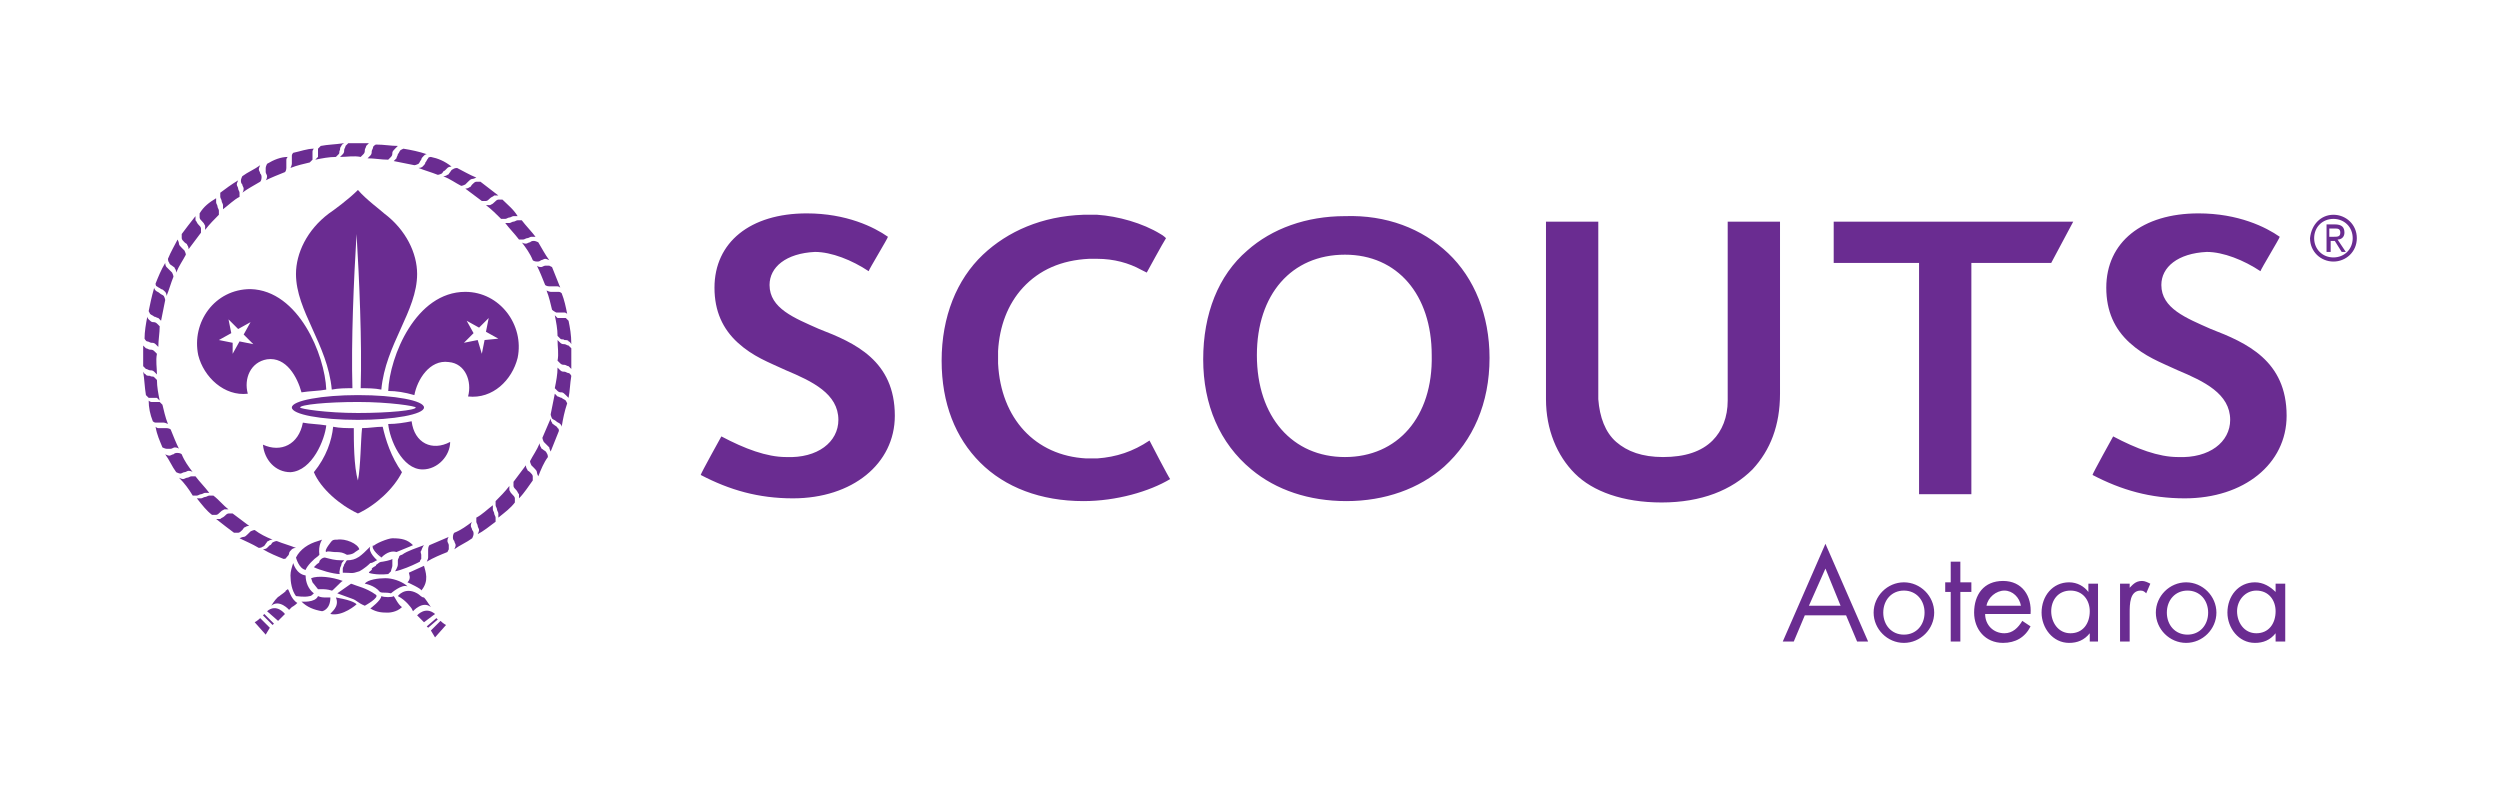
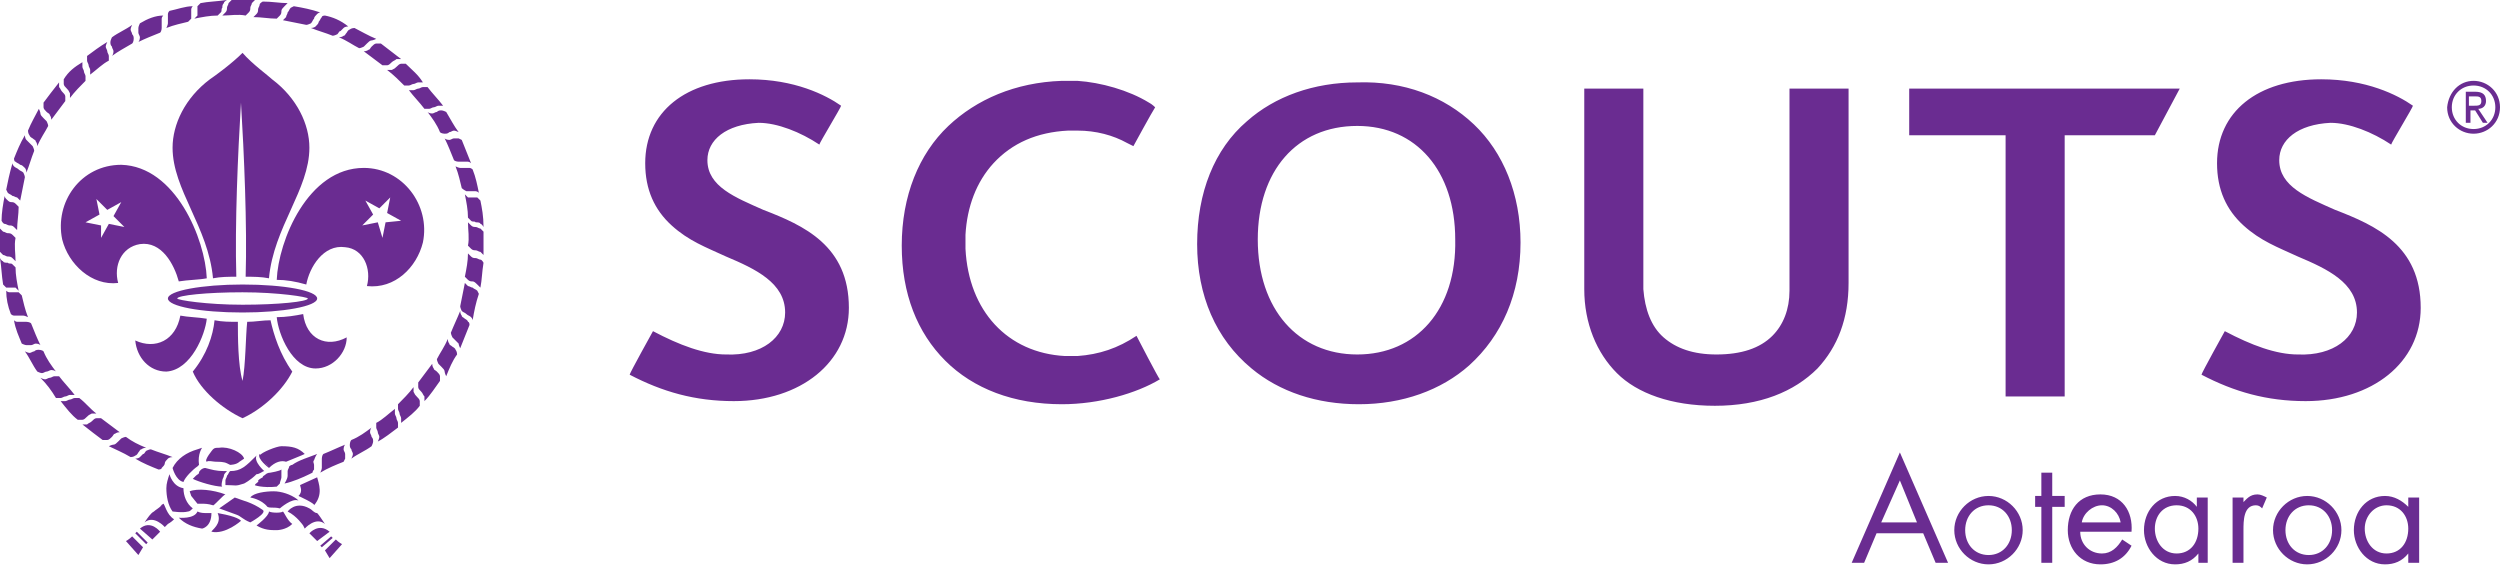
- <svg xmlns="http://www.w3.org/2000/svg" version="1.1" id="Logo_Artwork" x="0" y="0" viewBox="0 0 181.6 57.1" xml:space="preserve">
-   <style type="text/css">.st0{fill:none}.st1,.st2{fill:#6a2c91}.st2{fill-rule:evenodd;clip-rule:evenodd}</style>
-   <path class="st0" d="M0 0h181.6v57.1H0z" />
-   <path class="st1" d="M27.7 40.5s-.8-.6-.6-.9M24.9 42.2c-.8-.3-1.8-.4-2.3-.2l.1.3.4.5h.4s.3 0 .6.1c0 .1.7-.7.8-.7zM27.3 10.5s-.2.1-.2.2-.1.2-.1.3c0 .1 0 .2-.1.3l-.2.2c.5 0 1 .1 1.5.1l.2-.2c.1-.1.1-.2.1-.3 0-.1.1-.2.2-.3l.2-.2c-.5 0-1-.1-1.6-.1zM29.3 10.8l-.2.1c-.1.1-.1.2-.2.3 0 .1-.1.2-.1.3l-.2.2 1.5.3c.1 0 .3-.1.3-.1.1-.1.1-.2.2-.3 0-.1.1-.2.2-.3.1-.1.2-.1.2-.1-.6-.2-1.1-.3-1.7-.4zM31.3 11.4s-.2 0-.2.1c-.1.1-.1.2-.2.3 0 .1-.1.2-.2.3 0 0-.1.1-.3.1.5.2.9.3 1.4.5.1 0 .3-.1.3-.1.1-.1.1-.2.2-.2l.2-.2c.1-.1.3-.1.3-.1-.5-.4-1-.6-1.5-.7zM33.2 12.2s-.2 0-.3.1c-.1 0-.2.2-.2.2-.1.1-.1.2-.2.2 0 0-.1.1-.3.1.5.2.9.5 1.3.7.1 0 .3-.1.3-.1l.2-.2c.1-.1.2-.2.3-.2.1 0 .3-.1.3-.1-.5-.2-1-.5-1.4-.7zM34.9 13.2h-.3c-.1 0-.2.1-.3.2-.1.1-.1.2-.2.2 0 0-.1.1-.3.1l1.2.9h.3c.1 0 .2-.1.3-.2.1-.1.2-.1.3-.2h.3c-.4-.3-.9-.7-1.3-1zM36.5 14.5h-.3c-.1 0-.2.1-.3.2-.1.1-.1.1-.3.2h-.3c.4.3.8.7 1.1 1h.3c.1 0 .2-.1.3-.1.1 0 .2-.1.3-.1h.3c-.3-.5-.7-.8-1.1-1.2zM37.9 16h-.3c-.1 0-.2.1-.3.1-.1 0-.2.1-.3.1h-.3c.3.4.7.8 1 1.2h.3c.1 0 .2-.1.3-.1.1 0 .2-.1.3-.1h.3c-.3-.4-.7-.8-1-1.2zM39.1 17.6s-.2-.1-.3-.1c-.1 0-.2 0-.3.1-.1 0-.2.1-.3.1 0 0-.2 0-.3-.1.3.4.6.8.8 1.3.1.1.3.1.3.1.1 0 .2 0 .3-.1.1 0 .2-.1.3-.1.1 0 .3.1.3.1-.3-.4-.5-.8-.8-1.3zM40.1 19.4l-.2-.1h-.3c-.1 0-.2.1-.3.1 0 0-.2 0-.3-.1.2.4.4.9.6 1.4.1.1.3.1.3.1h.6c.1 0 .2.1.2.1l-.6-1.5zM40.8 21.3s-.1-.1-.2-.1H40s-.1 0-.3-.1c.2.5.3 1 .4 1.4.1.1.3.2.3.2h.6c.1 0 .2.1.2.1-.1-.5-.2-1-.4-1.5zM41.3 23.3l-.2-.2h-.6l-.2-.2c.1.5.2 1 .2 1.5l.2.2c.1.1.2 0 .3.1.1 0 .3 0 .3.1.1 0 .2.2.2.2 0-.7-.1-1.2-.2-1.7zM41.5 25.3l-.2-.2c-.1 0-.2-.1-.3-.1-.1 0-.2 0-.3-.1l-.2-.2c0 .5.1 1 0 1.5l.2.2c.1.1.2.1.3.1.1 0 .2.1.3.1l.2.2v-1.5zM41.5 27.3s-.1-.2-.2-.2-.2-.1-.3-.1c-.1 0-.2 0-.3-.1l-.2-.2c0 .5-.1 1-.2 1.5l.2.2c.1.1.2.1.3.1.1 0 .2.1.3.2l.2.2c.1-.5.1-1 .2-1.6zM41.2 29.3l-.1-.2c-.1-.1-.2-.1-.3-.2-.1 0-.2-.1-.3-.1l-.2-.2-.3 1.5c0 .1.1.3.1.3.1.1.2.1.3.2.1.1.2.1.3.2.1.1.1.2.1.2.1-.6.2-1.1.4-1.7zM40.6 31.3s0-.2-.1-.2c0-.1-.2-.2-.2-.2-.1-.1-.2-.1-.2-.2 0 0-.1-.1-.1-.3-.2.5-.4.9-.6 1.4 0 .1.1.3.1.3l.2.2.2.2c0 .1.1.3.1.3l.6-1.5zM39.8 33.2s0-.2-.1-.3c0-.1-.2-.2-.2-.2-.1-.1-.2-.1-.2-.2 0 0-.1-.1-.1-.3-.2.5-.5.9-.7 1.3 0 .1.1.3.1.3l.2.2c.1.1.2.2.2.3 0 .1.1.3.1.3.2-.5.4-1 .7-1.4zM38.7 34.9v-.3c0-.1-.1-.2-.2-.3-.1-.1-.2-.1-.2-.2 0 0-.1-.1-.1-.3l-.9 1.2v.3c0 .1.1.2.2.3.1.1.1.2.2.3v.3c.4-.4.7-.9 1-1.3zM37.4 36.5v-.3c0-.1-.1-.2-.2-.3-.1-.1-.1-.1-.2-.3v-.3c-.3.4-.7.8-1 1.1v.3c0 .1.1.2.1.3 0 .1.1.2.1.3v.3c.5-.4.9-.7 1.2-1.1zM36 37.9v-.3c0-.1-.1-.2-.1-.3 0-.1-.1-.2-.1-.3v-.3c-.4.3-.8.7-1.2.9v.3c0 .1.1.2.1.3 0 .1.1.2.1.3 0 .1-.1.3-.1.3.4-.2.9-.6 1.3-.9zM34.3 39.1s.1-.2.1-.3c0-.1 0-.2-.1-.3 0-.1-.1-.2-.1-.3 0 0 0-.2.1-.3-.4.3-.8.6-1.3.8-.1.1-.1.3-.1.3 0 .1 0 .2.1.3 0 .1.1.2.1.3 0 .1-.1.3-.1.3.4-.3.9-.5 1.3-.8zM32.5 40.1l.1-.2v-.3c0-.1-.1-.2-.1-.3 0 0 0-.2.1-.3-.5.2-.9.4-1.4.6-.1.1-.1.3-.1.3v.6c0 .1-.1.3-.1.3.5-.3 1-.5 1.5-.7zM30.5 40.8s0-.1.1-.2v-.3c0-.1-.1-.2 0-.3 0 0 .1-.3.2-.4-.5.2-1.2.4-1.6.7-.1 0-.2.1-.2.1 0 .1-.1.2-.1.3v.3c0 .2-.2.5-.2.5.5-.1 1.2-.4 1.6-.6l.2-.1zM20.6 40.6s.2 0 .2-.1c.1-.1.2-.2.2-.3 0-.1.1-.2.2-.3 0 0 .1-.1.3-.1-.5-.2-.9-.3-1.4-.5-.1 0-.3.1-.3.1-.1.1-.1.2-.2.2l-.2.2c-.1.1-.3.1-.3.1.5.3 1 .5 1.5.7zM18.8 39.8s.2 0 .3-.1c.1 0 .2-.2.2-.2.1-.1.1-.2.2-.2 0 0 .1-.1.3-.1-.5-.2-.9-.4-1.3-.7-.1 0-.3.1-.3.1l-.2.2c-.1.1-.2.2-.3.2-.1 0-.3.1-.3.1.4.2.9.4 1.4.7zM17 38.7h.3c.1 0 .2-.1.3-.2.1-.1.1-.2.2-.2 0 0 .1-.1.3-.1l-1.2-.9h-.3c-.1 0-.2.1-.3.2-.1.1-.2.1-.3.2h-.3c.5.4.9.7 1.3 1zM15.4 37.4h.3c.1 0 .2-.1.3-.2.1-.1.1-.1.3-.2h.3c-.4-.3-.7-.7-1.1-1h-.3c-.1 0-.2.1-.3.1-.1 0-.2.1-.3.1h-.3c.4.5.7.9 1.1 1.2zM14 36h.3c.1 0 .2-.1.3-.1.1 0 .2-.1.3-.1h.3c-.3-.4-.7-.8-1-1.2h-.3c-.1 0-.2.1-.3.1-.1 0-.2.1-.3.1-.1 0-.3-.1-.3-.1.4.4.7.8 1 1.3zM12.8 34.3s.2.1.3.1c.1 0 .2-.1.3-.1.1 0 .2-.1.3-.1 0 0 .2 0 .3.1-.3-.4-.6-.8-.8-1.3-.1-.1-.3-.1-.3-.1-.1 0-.2 0-.3.1-.1 0-.2.1-.3.1-.1 0-.3-.1-.3-.1.3.4.5.9.8 1.3zM11.8 32.5s.2.1.3.1h.3c.1 0 .2-.1.3-.1 0 0 .2 0 .3.1-.2-.4-.4-.9-.6-1.4-.1-.1-.3-.1-.3-.1h-.6c-.1 0-.2-.1-.2-.1.1.6.3 1 .5 1.5zM11.1 30.6s.1.1.2.1h.6s.1 0 .3.1c-.2-.5-.3-1-.4-1.4l-.2-.2H11c-.1 0-.2-.1-.2-.1 0 .5.1 1 .3 1.5zM10.6 28.7l.2.2h.6l.2.2c-.1-.5-.2-1-.2-1.5l-.2-.2c-.1-.1-.2 0-.3-.1-.1 0-.3 0-.3-.1-.1 0-.2-.2-.2-.2.1.6.1 1.1.2 1.7zM10.4 26.6l.2.2c.1 0 .2.1.3.1.1 0 .2 0 .3.1l.2.2c0-.5-.1-1 0-1.5l-.2-.2c-.1-.1-.2-.1-.3-.1-.1 0-.2-.1-.3-.1l-.2-.2v1.5zM10.5 24.6s.1.2.2.2.2.1.3.1c.1 0 .2 0 .3.1l.2.2c0-.5.1-1 .1-1.5l-.2-.2c-.1-.1-.2-.1-.3-.1-.1 0-.2-.1-.3-.2-.1-.1-.1-.2-.1-.2-.1.5-.2 1.1-.2 1.6zM10.8 22.6l.1.2c.1.1.2.1.3.2.1 0 .2.1.3.1l.2.2.3-1.5c0-.1-.1-.3-.1-.3-.1-.1-.2-.1-.3-.2-.1-.1-.2-.1-.3-.2-.1-.1-.1-.2-.1-.2-.2.7-.3 1.2-.4 1.7zM11.3 20.6s0 .2.1.2c.1.1.2.1.3.2.1 0 .2.1.3.2 0 0 .1.1.1.3.2-.5.3-.9.5-1.4 0-.1-.1-.3-.1-.3l-.2-.2-.2-.2c-.1-.1-.1-.3-.1-.3-.3.5-.5 1-.7 1.5zM12.2 18.8s0 .2.1.3c0 .1.2.2.2.2.1.1.2.1.2.2 0 0 .1.1.1.3.2-.5.5-.9.7-1.3 0-.1-.1-.3-.1-.3l-.2-.2c-.1-.1-.2-.2-.2-.3 0-.1-.1-.3-.1-.3-.2.4-.5.9-.7 1.4zM13.2 17v.3c0 .1.1.2.2.3.1.1.2.1.2.2 0 0 .1.1.1.3l.9-1.2v-.3c0-.1-.1-.2-.2-.3-.1-.1-.1-.2-.2-.3v-.3c-.4.5-.7.9-1 1.3zM14.5 15.5v.3c0 .1.1.2.2.3.1.1.1.1.2.3v.3c.3-.4.7-.8 1-1.1v-.3c0-.1-.1-.2-.1-.3 0-.1-.1-.2-.1-.3v-.3c-.5.3-.9.6-1.2 1.1zM16 14v.3c0 .1.1.2.1.3 0 .1.1.2.1.3v.3c.4-.3.8-.7 1.2-.9V14c0-.1-.1-.2-.1-.3 0-.1-.1-.2-.1-.3 0-.1.1-.3.1-.3-.5.3-.9.6-1.3.9zM17.6 12.8s-.1.2-.1.3c0 .1 0 .2.1.3 0 .1.1.2.1.3 0 0 0 .2-.1.3.4-.3.8-.5 1.3-.8.1-.1.1-.3.1-.3 0-.1 0-.2-.1-.3 0-.1-.1-.2-.1-.3 0-.1.1-.3.1-.3-.4.3-.9.5-1.3.8zM19.4 11.9s-.1.2-.1.3v.3c0 .1.1.2.1.3 0 0 0 .2-.1.3.4-.2.9-.4 1.4-.6.1-.1.1-.3.1-.3v-.3-.3c0-.1.1-.2.1-.2-.5 0-1 .2-1.5.5zM21.3 11.1s-.1.1-.1.2v.6s0 .1-.1.3c.5-.2 1-.3 1.4-.4l.2-.2v-.3-.3c0-.1.1-.2.1-.2-.5 0-1 .2-1.5.3zM23.3 10.6l-.2.2v.6l-.2.2c.5-.1 1-.2 1.5-.2l.2-.2c.1-.1 0-.2.1-.3 0-.1 0-.2.1-.3 0-.1.2-.2.2-.2-.7.1-1.2.1-1.7.2zM25.3 10.4l-.2.2c0 .1-.1.2-.1.3 0 .1 0 .2-.1.3l-.2.2c.5 0 1-.1 1.5 0l.2-.2c.1-.1.1-.2.1-.3 0-.1.1-.2.1-.3l.2-.2h-1.5zM21.5 40.5s.2.8.7.9c.1-.3.6-.8.9-1l.1-.1c-.1-.7.2-1.1.2-1.1l-.3.1c-.7.2-1.3.6-1.6 1.2zM22.5 43.3c.1 0 .2-.1.3-.2-.4-.3-.6-.8-.6-1.3-.7-.1-.9-.9-.9-.9-.1.3-.2.6-.2.9 0 .5.1 1.1.4 1.5.1 0 .6.1 1 0zM24 43.4h-.3c-.2 0-.4 0-.6-.1-.2.5-1.2.4-1.2.4.4.4.9.6 1.5.7 0 0 .6-.1.6-1zM24.4 43.4l.5.1c.9.2 1 .4 1 .4s-1 .9-1.9.7c0-.1.7-.5.4-1.2M27.3 43.2c-.7-.5-1.3-.6-1.8-.8l-1 .7 1.1.4c.3.1.4.3.9.5 0 0 1.1-.6.8-.8zM29.2 44.1c-.4.4-1 .4-1 .4-.4 0-.8 0-1.3-.3 0 0 .8-.6.8-.9.2.1.8.1.9 0 .1.1.3.6.6.8z" />
-   <path class="st1" d="M27.7 40.5c.4-.4.8-.5 1.1-.4 1-.4 1.2-.5 1.2-.5-.4-.4-.8-.5-1.5-.5-.3 0-1.3.4-1.4.6M27.4 40.7s-.7-.6-.5-1c-.7.7-1 1-1.7 1-.2 0 0 0 0 0-.1.1-.1.2-.2.3 0 .1-.1.2-.1.3v.3c.7 0 .6.1 1.2-.1 0 0 .4-.2.8-.6.2 0 .4-.2.5-.2zM24.7 41.7s-.1 0 0-.4c0-.1.1-.2.1-.3 0-.1.1-.2.2-.3 0 0-.1.1 0 0h-.2c-.5 0-.8-.1-1.2-.2-.1 0 0 0 0 0-.2 0-.4.2-.4.3 0 .1-.1.1-.2.2l-.2.2c.4.2 1.4.5 1.9.5zM24.1 39.3c.1-.1.2-.1.4-.1.6-.1 1.5.3 1.6.7l-.3.2c-.2.2-.6.2-.6.2l-.2-.1c-.2-.1-.5-.1-.7-.1-.2 0-.5-.1-.6 0-.2-.1.4-.8.4-.8zM21.6 43.8c-.2.2-.4.3-.4.3l-.2.2s-.7-.8-1.3-.3c.2-.3.4-.6.6-.7.1-.1.3-.2.5-.4h-.1c.1 0 .2-.1.2-.1.1 0 .2.7.7 1zM19.4 44.4c.7-.6 1.3.2 1.3.2l-.5.5-.8-.7zM19.8 45.4l.1-.1-.7-.7-.1.1zM18.9 44.9c-.2.2-.4.3-.4.3l.8.9.3-.5-.7-.7zM32 45.1c.2.2.4.3.4.3l-.8.9-.3-.5.7-.7zM31.8 45l-.1-.1-.7.6.1.1zM31.6 44.6c-.7-.6-1.3.1-1.3.1l.5.5.8-.6zM30.3 43.1c-.9-.5-1.4.2-1.4.2.6.3 1 .9 1 .9l.1.2s.7-.8 1.3-.3c-.2-.3-.4-.6-.5-.7-.2 0-.3-.2-.5-.3zM26.8 41.6c-.1 0 .5.2 1.4.1l.2-.2c0-.1.1-.3.1-.4v-.3-.2c-.1.1-.7.2-.7.2-.2 0-.3.1-.3.1-.1.1-.2.1-.2.2 0 0-.2.1-.3.2.1.1-.2.2-.2.3zM30.6 42.9c.6-.7.3-1.4.2-1.8l-1.1.5c0 .1.2.4-.1.7 0 0 1.1.5 1 .6zM28.4 43.1s.8-.7 1.2-.5l-.1-.1c-.4-.3-1-.5-1.5-.5s-1.3.1-1.5.4c0 0 .7.1 1.1.6.2.1.4 0 .8.1z" />
-   <g>
-     <path class="st1" d="M16.9 25.7l.5-.9 1 .2-.7-.7.5-.9-.9.5-.7-.7.2 1-.9.5 1 .2v.8zm6.8 2.6c-.5.1-1.2.1-1.8.2-.3-1.1-1.1-2.6-2.5-2.4-1.2.2-1.7 1.4-1.4 2.5-1.7.2-3.2-1.2-3.6-2.8-.5-2.4 1.2-4.8 3.8-4.8 3.5.1 5.4 4.8 5.5 7.3zM35 25.7l.2-1 1-.1-.9-.5.2-1-.7.7-.9-.5.5.9-.7.7 1-.2.3 1zm-6.8 2.7c.1-2.5 2-7.2 5.6-7.2 2.5 0 4.3 2.4 3.8 4.8-.4 1.6-1.8 3-3.6 2.8.3-1.1-.2-2.4-1.4-2.5-1.4-.2-2.3 1.3-2.5 2.4-.7-.2-1.3-.3-1.9-.3zM26 30c2.3 0 4.2-.2 4.2-.4 0-.1-1.9-.4-4.2-.4-2.3 0-4.2.2-4.2.4 0 .1 1.9.4 4.2.4zm0 .5c-2.7 0-4.8-.4-4.8-.9s2.2-.9 4.8-.9c2.7 0 4.8.4 4.8.9s-2.2.9-4.8.9zM29.9 30.6c-.5.1-1.1.2-1.7.2.1 1.1 1 3.3 2.5 3.3 1.1 0 2-1 2-2-1.3.7-2.6.1-2.8-1.5zM23.7 30.9c-.6-.1-1.2-.1-1.7-.2-.3 1.6-1.6 2.2-2.9 1.6.1 1.1.9 2 2 2 1.6-.1 2.5-2.4 2.6-3.4z" />
-     <path class="st2" d="M26 13.8c.6.7 1.7 1.5 1.9 1.7 1.6 1.2 2.4 2.9 2.4 4.4 0 2.7-2.3 5.1-2.6 8.4-.5-.1-1-.1-1.5-.1.1-3.3-.1-7.9-.3-11.2-.2 3.3-.4 7.8-.3 11.2-.5 0-1 0-1.5.1-.3-3.3-2.6-5.7-2.6-8.4 0-1.5.8-3.2 2.4-4.4.3-.2 1.4-1 2.1-1.7zM26 37.3c1.3-.6 2.6-1.8 3.2-3-.8-1.1-1.2-2.4-1.4-3.3-.5 0-1 .1-1.5.1-.1.9-.1 2.8-.3 3.8-.3-1-.3-2.9-.3-3.8-.5 0-1 0-1.5-.1-.1 1-.5 2.2-1.4 3.3.5 1.2 1.9 2.4 3.2 3z" />
+ <svg xmlns="http://www.w3.org/2000/svg" version="1.1" id="Logo_Artwork" x="0" y="0" viewBox="0 0 160.8 36.3" xml:space="preserve" width="160.8" height="36.3">
+   <style type="text/css" id="style2">.st0{fill:none}.st1,.st2{fill:#6a2c91}.st2{fill-rule:evenodd;clip-rule:evenodd}</style>
+   <path class="st1" d="M17.3 30.1s-.8-.6-.6-.9m-2.2 2.6c-.8-.3-1.8-.4-2.3-.2l.1.3.4.5h.4s.3 0 .6.1c0 .1.7-.7.8-.7zM16.9.1s-.2.1-.2.2-.1.2-.1.3c0 .1 0 .2-.1.3l-.2.2c.5 0 1 .1 1.5.1L18 1c.1-.1.1-.2.1-.3 0-.1.1-.2.2-.3l.2-.2c-.5 0-1-.1-1.6-.1zm2 .3l-.2.1c-.1.1-.1.2-.2.3 0 .1-.1.2-.1.3l-.2.2 1.5.3c.1 0 .3-.1.3-.1.1-.1.1-.2.2-.3 0-.1.1-.2.2-.3.1-.1.2-.1.2-.1-.6-.2-1.1-.3-1.7-.4zm2 .6s-.2 0-.2.1c-.1.1-.1.2-.2.3 0 .1-.1.2-.2.3 0 0-.1.1-.3.1.5.2.9.3 1.4.5.1 0 .3-.1.3-.1.1-.1.1-.2.2-.2l.2-.2c.1-.1.3-.1.3-.1-.5-.4-1-.6-1.5-.7zm1.9.8s-.2 0-.3.1c-.1 0-.2.2-.2.2-.1.1-.1.2-.2.2 0 0-.1.1-.3.1.5.2.9.5 1.3.7.1 0 .3-.1.3-.1l.2-.2c.1-.1.2-.2.3-.2.1 0 .3-.1.3-.1-.5-.2-1-.5-1.4-.7zm1.7 1h-.3c-.1 0-.2.1-.3.2-.1.1-.1.2-.2.2 0 0-.1.1-.3.1l1.2.9h.3c.1 0 .2-.1.3-.2.1-.1.2-.1.3-.2h.3c-.4-.3-.9-.7-1.3-1zm1.6 1.3h-.3c-.1 0-.2.1-.3.2-.1.1-.1.1-.3.2h-.3c.4.3.8.7 1.1 1h.3c.1 0 .2-.1.3-.1.1 0 .2-.1.3-.1h.3c-.3-.5-.7-.8-1.1-1.2zm1.4 1.5h-.3c-.1 0-.2.1-.3.1-.1 0-.2.1-.3.1h-.3c.3.4.7.8 1 1.2h.3c.1 0 .2-.1.3-.1.1 0 .2-.1.3-.1h.3c-.3-.4-.7-.8-1-1.2zm1.2 1.6s-.2-.1-.3-.1c-.1 0-.2 0-.3.1-.1 0-.2.1-.3.1 0 0-.2 0-.3-.1.3.4.6.8.8 1.3.1.1.3.1.3.1.1 0 .2 0 .3-.1.1 0 .2-.1.3-.1.1 0 .3.1.3.1-.3-.4-.5-.8-.8-1.3zm1 1.8l-.2-.1h-.3c-.1 0-.2.1-.3.1 0 0-.2 0-.3-.1.2.4.4.9.6 1.4.1.1.3.1.3.1h.6c.1 0 .2.1.2.1zm.7 1.9s-.1-.1-.2-.1h-.6s-.1 0-.3-.1c.2.5.3 1 .4 1.4.1.1.3.2.3.2h.6c.1 0 .2.1.2.1-.1-.5-.2-1-.4-1.5zm.5 2l-.2-.2h-.6l-.2-.2c.1.5.2 1 .2 1.5l.2.2c.1.1.2 0 .3.1.1 0 .3 0 .3.1.1 0 .2.2.2.2 0-.7-.1-1.2-.2-1.7zm.2 2l-.2-.2c-.1 0-.2-.1-.3-.1-.1 0-.2 0-.3-.1l-.2-.2c0 .5.1 1 0 1.5l.2.2c.1.1.2.1.3.1.1 0 .2.1.3.1l.2.2zm0 2s-.1-.2-.2-.2-.2-.1-.3-.1c-.1 0-.2 0-.3-.1l-.2-.2c0 .5-.1 1-.2 1.5l.2.2c.1.1.2.1.3.1.1 0 .2.1.3.2l.2.2c.1-.5.1-1 .2-1.6zm-.3 2l-.1-.2c-.1-.1-.2-.1-.3-.2-.1 0-.2-.1-.3-.1l-.2-.2-.3 1.5c0 .1.1.3.1.3.1.1.2.1.3.2.1.1.2.1.3.2.1.1.1.2.1.2.1-.6.2-1.1.4-1.7zm-.6 2s0-.2-.1-.2c0-.1-.2-.2-.2-.2-.1-.1-.2-.1-.2-.2 0 0-.1-.1-.1-.3-.2.5-.4.9-.6 1.4 0 .1.1.3.1.3l.2.2.2.2c0 .1.1.3.1.3zm-.8 1.9s0-.2-.1-.3c0-.1-.2-.2-.2-.2-.1-.1-.2-.1-.2-.2 0 0-.1-.1-.1-.3-.2.5-.5.9-.7 1.3 0 .1.1.3.1.3l.2.2c.1.1.2.2.2.3 0 .1.1.3.1.3.2-.5.4-1 .7-1.4zm-1.1 1.7v-.3c0-.1-.1-.2-.2-.3-.1-.1-.2-.1-.2-.2 0 0-.1-.1-.1-.3l-.9 1.2v.3c0 .1.1.2.2.3.1.1.1.2.2.3v.3c.4-.4.7-.9 1-1.3zM27 26.1v-.3c0-.1-.1-.2-.2-.3-.1-.1-.1-.1-.2-.3v-.3c-.3.4-.7.8-1 1.1v.3c0 .1.1.2.1.3 0 .1.1.2.1.3v.3c.5-.4.9-.7 1.2-1.1zm-1.4 1.4v-.3c0-.1-.1-.2-.1-.3 0-.1-.1-.2-.1-.3v-.3c-.4.3-.8.7-1.2.9v.3c0 .1.1.2.1.3 0 .1.1.2.1.3 0 .1-.1.3-.1.3.4-.2.9-.6 1.3-.9zm-1.7 1.2s.1-.2.1-.3c0-.1 0-.2-.1-.3 0-.1-.1-.2-.1-.3 0 0 0-.2.1-.3-.4.3-.8.6-1.3.8-.1.1-.1.3-.1.3 0 .1 0 .2.1.3 0 .1.1.2.1.3 0 .1-.1.3-.1.3.4-.3.9-.5 1.3-.8zm-1.8 1l.1-.2v-.3c0-.1-.1-.2-.1-.3 0 0 0-.2.1-.3-.5.2-.9.4-1.4.6-.1.1-.1.3-.1.3v.6c0 .1-.1.3-.1.3.5-.3 1-.5 1.5-.7zm-2 .7s0-.1.1-.2v-.3c0-.1-.1-.2 0-.3 0 0 .1-.3.2-.4-.5.2-1.2.4-1.6.7-.1 0-.2.1-.2.1 0 .1-.1.2-.1.3v.3c0 .2-.2.5-.2.5.5-.1 1.2-.4 1.6-.6zm-9.9-.2s.2 0 .2-.1c.1-.1.2-.2.2-.3 0-.1.1-.2.2-.3 0 0 .1-.1.3-.1-.5-.2-.9-.3-1.4-.5-.1 0-.3.1-.3.1-.1.1-.1.2-.2.2l-.2.2c-.1.1-.3.1-.3.1.5.3 1 .5 1.5.7zm-1.8-.8s.2 0 .3-.1c.1 0 .2-.2.2-.2.1-.1.1-.2.2-.2 0 0 .1-.1.3-.1-.5-.2-.9-.4-1.3-.7-.1 0-.3.1-.3.1l-.2.2c-.1.1-.2.2-.3.2-.1 0-.3.1-.3.1.4.2.9.4 1.4.7zm-1.8-1.1h.3c.1 0 .2-.1.3-.2.1-.1.1-.2.2-.2 0 0 .1-.1.3-.1l-1.2-.9h-.3c-.1 0-.2.1-.3.2-.1.1-.2.1-.3.2h-.3c.5.4.9.7 1.3 1zM5 27h.3c.1 0 .2-.1.3-.2.1-.1.1-.1.3-.2h.3c-.4-.3-.7-.7-1.1-1h-.3c-.1 0-.2.1-.3.1-.1 0-.2.1-.3.1h-.3c.4.5.7.9 1.1 1.2zm-1.4-1.4h.3c.1 0 .2-.1.3-.1.1 0 .2-.1.3-.1h.3c-.3-.4-.7-.8-1-1.2h-.3c-.1 0-.2.1-.3.1-.1 0-.2.1-.3.1-.1 0-.3-.1-.3-.1.4.4.7.8 1 1.3zm-1.2-1.7s.2.1.3.1c.1 0 .2-.1.3-.1.1 0 .2-.1.3-.1 0 0 .2 0 .3.1-.3-.4-.6-.8-.8-1.3-.1-.1-.3-.1-.3-.1-.1 0-.2 0-.3.1-.1 0-.2.1-.3.1-.1 0-.3-.1-.3-.1.3.4.5.9.8 1.3zm-1-1.8s.2.1.3.1H2c.1 0 .2-.1.3-.1 0 0 .2 0 .3.1-.2-.4-.4-.9-.6-1.4-.1-.1-.3-.1-.3-.1h-.6c-.1 0-.2-.1-.2-.1.1.6.3 1 .5 1.5zm-.7-1.9s.1.1.2.1h.6s.1 0 .3.1c-.2-.5-.3-1-.4-1.4l-.2-.2H.6c-.1 0-.2-.1-.2-.1 0 .5.1 1 .3 1.5zm-.5-1.9l.2.2H1l.2.2c-.1-.5-.2-1-.2-1.5L.8 17c-.1-.1-.2 0-.3-.1-.1 0-.3 0-.3-.1-.1 0-.2-.2-.2-.2.1.6.1 1.1.2 1.7zM0 16.2l.2.2c.1 0 .2.1.3.1.1 0 .2 0 .3.1l.2.2c0-.5-.1-1 0-1.5l-.2-.2C.7 15 .6 15 .5 15c-.1 0-.2-.1-.3-.1l-.2-.2zm.1-2s.1.2.2.2.2.1.3.1c.1 0 .2 0 .3.1l.2.2c0-.5.1-1 .1-1.5l-.2-.2C.9 13 .8 13 .7 13c-.1 0-.2-.1-.3-.2-.1-.1-.1-.2-.1-.2-.1.5-.2 1.1-.2 1.6zm.3-2l.1.2c.1.1.2.1.3.2.1 0 .2.1.3.1l.2.2.3-1.5c0-.1-.1-.3-.1-.3-.1-.1-.2-.1-.3-.2-.1-.1-.2-.1-.3-.2-.1-.1-.1-.2-.1-.2-.2.7-.3 1.2-.4 1.7zm.5-2s0 .2.1.2c.1.1.2.1.3.2.1 0 .2.1.3.2 0 0 .1.1.1.3.2-.5.3-.9.5-1.4 0-.1-.1-.3-.1-.3l-.2-.2-.2-.2c-.1-.1-.1-.3-.1-.3-.3.5-.5 1-.7 1.5zm.9-1.8s0 .2.1.3c0 .1.2.2.2.2.1.1.2.1.2.2 0 0 .1.1.1.3.2-.5.5-.9.7-1.3 0-.1-.1-.3-.1-.3l-.2-.2c-.1-.1-.2-.2-.2-.3 0-.1-.1-.3-.1-.3-.2.4-.5.9-.7 1.4zm1-1.8v.3c0 .1.1.2.2.3.1.1.2.1.2.2 0 0 .1.1.1.3l.9-1.2v-.3c0-.1-.1-.2-.2-.3-.1-.1-.1-.2-.2-.3v-.3c-.4.5-.7.9-1 1.3zm1.3-1.5v.3c0 .1.1.2.2.3.1.1.1.1.2.3v.3c.3-.4.7-.8 1-1.1v-.3c0-.1-.1-.2-.1-.3 0-.1-.1-.2-.1-.3V4c-.5.3-.9.6-1.2 1.1zm1.5-1.5v.3c0 .1.1.2.1.3 0 .1.1.2.1.3v.3c.4-.3.8-.7 1.2-.9v-.3c0-.1-.1-.2-.1-.3 0-.1-.1-.2-.1-.3 0-.1.1-.3.1-.3-.5.3-.9.6-1.3.9zm1.6-1.2s-.1.2-.1.3c0 .1 0 .2.1.3 0 .1.1.2.1.3 0 0 0 .2-.1.3.4-.3.8-.5 1.3-.8.1-.1.1-.3.1-.3 0-.1 0-.2-.1-.3 0-.1-.1-.2-.1-.3 0-.1.1-.3.1-.3-.4.3-.9.5-1.3.8zM9 1.5s-.1.2-.1.3v.3c0 .1.1.2.1.3 0 0 0 .2-.1.3.4-.2.9-.4 1.4-.6.1-.1.1-.3.1-.3v-.6c0-.1.1-.2.1-.2-.5 0-1 .2-1.5.5zm1.9-.8s-.1.1-.1.2v.6s0 .1-.1.3c.5-.2 1-.3 1.4-.4l.2-.2V.6c0-.1.1-.2.1-.2-.5 0-1 .2-1.5.3zm2-.5l-.2.2V1l-.2.2c.5-.1 1-.2 1.5-.2l.2-.2c.1-.1 0-.2.1-.3 0-.1 0-.2.1-.3 0-.1.2-.2.2-.2-.7.1-1.2.1-1.7.2zm2-.2l-.2.2c0 .1-.1.2-.1.3 0 .1 0 .2-.1.3l-.2.2c.5 0 1-.1 1.5 0l.2-.2c.1-.1.1-.2.1-.3 0-.1.1-.2.1-.3l.2-.2zm-3.8 30.1s.2.8.7.9c.1-.3.6-.8.9-1l.1-.1c-.1-.7.2-1.1.2-1.1l-.3.1c-.7.2-1.3.6-1.6 1.2zm1 2.8c.1 0 .2-.1.3-.2-.4-.3-.6-.8-.6-1.3-.7-.1-.9-.9-.9-.9-.1.3-.2.6-.2.9 0 .5.1 1.1.4 1.5.1 0 .6.1 1 0zm1.5.1h-.3c-.2 0-.4 0-.6-.1-.2.5-1.2.4-1.2.4.4.4.9.6 1.5.7 0 0 .6-.1.6-1zm.4 0l.5.1c.9.2 1 .4 1 .4s-1 .9-1.9.7c0-.1.7-.5.4-1.2m2.9-.2c-.7-.5-1.3-.6-1.8-.8l-1 .7 1.1.4c.3.1.4.3.9.5 0 0 1.1-.6.8-.8zm1.9.9c-.4.4-1 .4-1 .4-.4 0-.8 0-1.3-.3 0 0 .8-.6.8-.9.2.1.8.1.9 0 .1.1.3.6.6.8z" id="path6" fill="#5f249f" fill-opacity="1" />
+   <path class="st1" d="M17.3 30.1c.4-.4.8-.5 1.1-.4 1-.4 1.2-.5 1.2-.5-.4-.4-.8-.5-1.5-.5-.3 0-1.3.4-1.4.6m.3 1s-.7-.6-.5-1c-.7.7-1 1-1.7 1-.2 0 0 0 0 0-.1.1-.1.2-.2.3 0 .1-.1.2-.1.3v.3c.7 0 .6.1 1.2-.1 0 0 .4-.2.8-.6.2 0 .4-.2.5-.2zm-2.7 1s-.1 0 0-.4c0-.1.1-.2.1-.3 0-.1.1-.2.2-.3 0 0-.1.1 0 0h-.2c-.5 0-.8-.1-1.2-.2-.1 0 0 0 0 0-.2 0-.4.2-.4.3 0 .1-.1.1-.2.2l-.2.2c.4.2 1.4.5 1.9.5zm-.6-2.4c.1-.1.2-.1.4-.1.6-.1 1.5.3 1.6.7l-.3.2c-.2.2-.6.2-.6.2l-.2-.1c-.2-.1-.5-.1-.7-.1-.2 0-.5-.1-.6 0-.2-.1.4-.8.4-.8zm-2.5 4.5c-.2.2-.4.3-.4.3l-.2.2s-.7-.8-1.3-.3c.2-.3.4-.6.6-.7.1-.1.3-.2.5-.4h-.1c.1 0 .2-.1.2-.1.1 0 .2.7.7 1zM9 34c.7-.6 1.3.2 1.3.2l-.5.5zm.4 1l.1-.1-.7-.7-.1.1zm-.9-.5c-.2.2-.4.3-.4.3l.8.9.3-.5zm13.1.2c.2.2.4.3.4.3l-.8.9-.3-.5zm-.2-.1l-.1-.1-.7.6.1.1zm-.2-.4c-.7-.6-1.3.1-1.3.1l.5.5zm-1.3-1.5c-.9-.5-1.4.2-1.4.2.6.3 1 .9 1 .9l.1.2s.7-.8 1.3-.3c-.2-.3-.4-.6-.5-.7-.2 0-.3-.2-.5-.3zm-3.5-1.5c-.1 0 .5.2 1.4.1l.2-.2c0-.1.1-.3.1-.4v-.5c-.1.1-.7.2-.7.2-.2 0-.3.1-.3.1-.1.1-.2.1-.2.2 0 0-.2.1-.3.2.1.1-.2.2-.2.3zm3.8 1.3c.6-.7.3-1.4.2-1.8l-1.1.5c0 .1.2.4-.1.7 0 0 1.1.5 1 .6zm-2.2.2s.8-.7 1.2-.5l-.1-.1c-.4-.3-1-.5-1.5-.5s-1.3.1-1.5.4c0 0 .7.1 1.1.6.2.1.4 0 .8.1z" id="path8" fill="#5f249f" fill-opacity="1" />
+   <g id="g14" fill="#5f249f" fill-opacity="1">
+     <path class="st1" d="M16.9 25.7l.5-.9 1 .2-.7-.7.5-.9-.9.5-.7-.7.2 1-.9.5 1 .2zm6.8 2.6c-.5.1-1.2.1-1.8.2-.3-1.1-1.1-2.6-2.5-2.4-1.2.2-1.7 1.4-1.4 2.5-1.7.2-3.2-1.2-3.6-2.8-.5-2.4 1.2-4.8 3.8-4.8 3.5.1 5.4 4.8 5.5 7.3zM35 25.7l.2-1 1-.1-.9-.5.2-1-.7.7-.9-.5.5.9-.7.7 1-.2zm-6.8 2.7c.1-2.5 2-7.2 5.6-7.2 2.5 0 4.3 2.4 3.8 4.8-.4 1.6-1.8 3-3.6 2.8.3-1.1-.2-2.4-1.4-2.5-1.4-.2-2.3 1.3-2.5 2.4-.7-.2-1.3-.3-1.9-.3zM26 30c2.3 0 4.2-.2 4.2-.4 0-.1-1.9-.4-4.2-.4-2.3 0-4.2.2-4.2.4 0 .1 1.9.4 4.2.4zm0 .5c-2.7 0-4.8-.4-4.8-.9s2.2-.9 4.8-.9c2.7 0 4.8.4 4.8.9s-2.2.9-4.8.9zm3.9.1c-.5.1-1.1.2-1.7.2.1 1.1 1 3.3 2.5 3.3 1.1 0 2-1 2-2-1.3.7-2.6.1-2.8-1.5zm-6.2.3c-.6-.1-1.2-.1-1.7-.2-.3 1.6-1.6 2.2-2.9 1.6.1 1.1.9 2 2 2 1.6-.1 2.5-2.4 2.6-3.4z" id="path10" fill="#5f249f" transform="translate(-10.4 -10.4)" fill-opacity="1" />
+     <path class="st2" d="M26 13.8c.6.7 1.7 1.5 1.9 1.7 1.6 1.2 2.4 2.9 2.4 4.4 0 2.7-2.3 5.1-2.6 8.4-.5-.1-1-.1-1.5-.1.1-3.3-.1-7.9-.3-11.2-.2 3.3-.4 7.8-.3 11.2-.5 0-1 0-1.5.1-.3-3.3-2.6-5.7-2.6-8.4 0-1.5.8-3.2 2.4-4.4.3-.2 1.4-1 2.1-1.7zm0 23.5c1.3-.6 2.6-1.8 3.2-3-.8-1.1-1.2-2.4-1.4-3.3-.5 0-1 .1-1.5.1-.1.9-.1 2.8-.3 3.8-.3-1-.3-2.9-.3-3.8-.5 0-1 0-1.5-.1-.1 1-.5 2.2-1.4 3.3.5 1.2 1.9 2.4 3.2 3z" id="path12" clip-rule="evenodd" fill="#5f249f" fill-rule="evenodd" transform="translate(-10.4 -10.4)" fill-opacity="1" />
  </g>
-   <g>
-     <path class="st1" d="M169.5 15.6c.9 0 1.7.7 1.7 1.7s-.8 1.7-1.7 1.7c-.9 0-1.7-.7-1.7-1.7.1-1 .8-1.7 1.7-1.7zm0 3.1c.8 0 1.4-.6 1.4-1.4 0-.8-.6-1.4-1.4-1.4-.8 0-1.4.6-1.4 1.4 0 .8.6 1.4 1.4 1.4zm-.6-2.4h.7c.5 0 .7.2.7.6 0 .3-.2.5-.5.5l.6.9h-.3l-.5-.8h-.3v.8h-.3v-2zm.3.9h.3c.3 0 .5 0 .5-.3s-.2-.3-.4-.3h-.4v.6zM97.7 33.2c-3.8 0-6.4-2.9-6.4-7.4 0-4.4 2.5-7.3 6.4-7.3 3.8 0 6.3 2.9 6.3 7.3.1 4.5-2.5 7.4-6.3 7.4zm0-17.5c-2.8 0-5.3.9-7.1 2.5-2.1 1.8-3.2 4.6-3.2 7.9 0 3.3 1.2 6.1 3.5 8 1.8 1.5 4.2 2.3 6.9 2.3 2.8 0 5.3-.9 7.1-2.5 2.1-1.9 3.3-4.6 3.3-7.9 0-3.1-1.1-5.8-3-7.6-1.9-1.8-4.5-2.8-7.5-2.7zM112.3 16.1h3.8V29c.1 1.3.5 2.4 1.3 3.1.8.7 1.9 1.1 3.4 1.1 1.6 0 2.8-.4 3.6-1.2.7-.7 1.1-1.7 1.1-2.9v-13h3.8v12.5c0 2.3-.7 4.1-2 5.5-1.5 1.5-3.7 2.4-6.6 2.4-2.8 0-5-.8-6.3-2.1-1.3-1.3-2.1-3.2-2.1-5.4V16.1zM149 19.1h-5.8v16.8h-3.8V19.1h-6.2v-3h17.4l-1.6 3zM71.4 18.5c1.8-1.7 4.3-2.8 7.3-2.9h1c1.5.1 3.3.6 4.6 1.4.2.1.4.3.4.3-.2.3-1.4 2.5-1.4 2.5l-.4-.2c-.9-.5-2-.8-3.2-.8h-.6c-2 .1-3.6.8-4.8 2.1-1.1 1.2-1.7 2.8-1.8 4.6v.9c.2 4 2.7 6.7 6.4 6.9h.8c1.4-.1 2.6-.5 3.8-1.3.1.2 1.4 2.7 1.5 2.8-1.5.9-3.9 1.6-6.3 1.6-3.1 0-5.7-1-7.5-2.8-1.8-1.8-2.8-4.3-2.8-7.4 0-3.2 1.1-5.9 3-7.7zM60.9 30.5c0-1.9-1.9-2.8-3.8-3.6-1.3-.6-2.4-1-3.5-2s-1.7-2.3-1.7-4c0-3.3 2.6-5.4 6.7-5.4 2.9 0 4.9 1 5.9 1.7 0 .1-1.4 2.4-1.4 2.5-1.2-.8-2.7-1.4-3.9-1.4-2.1.1-3.3 1.1-3.3 2.4 0 1.7 1.8 2.4 3.6 3.2 2.6 1 5.5 2.3 5.5 6.3 0 3.5-3.1 6-7.4 6-2.5 0-4.6-.6-6.7-1.7 0-.1 1.5-2.8 1.5-2.8 1.7.9 3.3 1.5 4.7 1.5 2.3.1 3.8-1.1 3.8-2.7zM162 30.5c0-1.9-1.9-2.8-3.8-3.6-1.3-.6-2.4-1-3.5-2s-1.7-2.3-1.7-4c0-3.3 2.6-5.4 6.7-5.4 2.9 0 4.9 1 5.9 1.7 0 .1-1.4 2.4-1.4 2.5-1.2-.8-2.7-1.4-3.9-1.4-2.1.1-3.3 1.1-3.3 2.4 0 1.7 1.8 2.4 3.6 3.2 2.6 1 5.5 2.3 5.5 6.3 0 3.5-3.1 6-7.4 6-2.5 0-4.6-.6-6.7-1.7 0-.1 1.5-2.8 1.5-2.8 1.7.9 3.3 1.5 4.7 1.5 2.3.1 3.8-1.1 3.8-2.7z" />
+   <g id="g18" fill="#5f249f" fill-opacity="1">
+     <path class="st1" d="M169.5 15.6c.9 0 1.7.7 1.7 1.7s-.8 1.7-1.7 1.7c-.9 0-1.7-.7-1.7-1.7.1-1 .8-1.7 1.7-1.7zm0 3.1c.8 0 1.4-.6 1.4-1.4 0-.8-.6-1.4-1.4-1.4-.8 0-1.4.6-1.4 1.4 0 .8.6 1.4 1.4 1.4zm-.6-2.4h.7c.5 0 .7.2.7.6 0 .3-.2.5-.5.5l.6.9h-.3l-.5-.8h-.3v.8h-.3v-2zm.3.9h.3c.3 0 .5 0 .5-.3s-.2-.3-.4-.3h-.4zm-71.5 16c-3.8 0-6.4-2.9-6.4-7.4 0-4.4 2.5-7.3 6.4-7.3 3.8 0 6.3 2.9 6.3 7.3.1 4.5-2.5 7.4-6.3 7.4zm0-17.5c-2.8 0-5.3.9-7.1 2.5-2.1 1.8-3.2 4.6-3.2 7.9 0 3.3 1.2 6.1 3.5 8 1.8 1.5 4.2 2.3 6.9 2.3 2.8 0 5.3-.9 7.1-2.5 2.1-1.9 3.3-4.6 3.3-7.9 0-3.1-1.1-5.8-3-7.6-1.9-1.8-4.5-2.8-7.5-2.7zm14.6.4h3.8V29c.1 1.3.5 2.4 1.3 3.1.8.7 1.9 1.1 3.4 1.1 1.6 0 2.8-.4 3.6-1.2.7-.7 1.1-1.7 1.1-2.9v-13h3.8v12.5c0 2.3-.7 4.1-2 5.5-1.5 1.5-3.7 2.4-6.6 2.4-2.8 0-5-.8-6.3-2.1-1.3-1.3-2.1-3.2-2.1-5.4zm36.7 3h-5.8v16.8h-3.8V19.1h-6.2v-3h17.4zm-77.6-.6c1.8-1.7 4.3-2.8 7.3-2.9h1c1.5.1 3.3.6 4.6 1.4.2.1.4.3.4.3-.2.3-1.4 2.5-1.4 2.5l-.4-.2c-.9-.5-2-.8-3.2-.8h-.6c-2 .1-3.6.8-4.8 2.1-1.1 1.2-1.7 2.8-1.8 4.6v.9c.2 4 2.7 6.7 6.4 6.9h.8c1.4-.1 2.6-.5 3.8-1.3.1.2 1.4 2.7 1.5 2.8-1.5.9-3.9 1.6-6.3 1.6-3.1 0-5.7-1-7.5-2.8-1.8-1.8-2.8-4.3-2.8-7.4 0-3.2 1.1-5.9 3-7.7zm-10.5 12c0-1.9-1.9-2.8-3.8-3.6-1.3-.6-2.4-1-3.5-2s-1.7-2.3-1.7-4c0-3.3 2.6-5.4 6.7-5.4 2.9 0 4.9 1 5.9 1.7 0 .1-1.4 2.4-1.4 2.5-1.2-.8-2.7-1.4-3.9-1.4-2.1.1-3.3 1.1-3.3 2.4 0 1.7 1.8 2.4 3.6 3.2 2.6 1 5.5 2.3 5.5 6.3 0 3.5-3.1 6-7.4 6-2.5 0-4.6-.6-6.7-1.7 0-.1 1.5-2.8 1.5-2.8 1.7.9 3.3 1.5 4.7 1.5 2.3.1 3.8-1.1 3.8-2.7zm101.1 0c0-1.9-1.9-2.8-3.8-3.6-1.3-.6-2.4-1-3.5-2s-1.7-2.3-1.7-4c0-3.3 2.6-5.4 6.7-5.4 2.9 0 4.9 1 5.9 1.7 0 .1-1.4 2.4-1.4 2.5-1.2-.8-2.7-1.4-3.9-1.4-2.1.1-3.3 1.1-3.3 2.4 0 1.7 1.8 2.4 3.6 3.2 2.6 1 5.5 2.3 5.5 6.3 0 3.5-3.1 6-7.4 6-2.5 0-4.6-.6-6.7-1.7 0-.1 1.5-2.8 1.5-2.8 1.7.9 3.3 1.5 4.7 1.5 2.3.1 3.8-1.1 3.8-2.7z" id="path16" fill="#5f249f" transform="translate(-10.4 -10.4)" fill-opacity="1" />
  </g>
-   <g>
-     <path class="st1" d="M131.1 44.7l-.8 1.9h-.8l3.1-7.1 3.1 7.1h-.8l-.8-1.9h-3zm1.5-3.4l-1.2 2.7h2.3l-1.1-2.7zM136.1 44.5c0-1.2 1-2.2 2.2-2.2s2.2 1 2.2 2.2-1 2.2-2.2 2.2-2.2-1-2.2-2.2zm.7 0c0 .9.6 1.6 1.5 1.6s1.5-.7 1.5-1.6c0-.9-.6-1.6-1.5-1.6s-1.5.7-1.5 1.6zM142.4 46.6h-.7V43h-.4v-.7h.4v-1.5h.7v1.5h.8v.7h-.8v3.6zM144.2 44.6c0 .8.6 1.4 1.4 1.4.6 0 1-.4 1.3-.9l.6.4c-.4.8-1.1 1.2-2 1.2-1.3 0-2.1-1-2.1-2.2 0-1.3.7-2.3 2.1-2.3 1.4 0 2.1 1.1 2 2.4h-3.3zm2.6-.6c-.1-.6-.6-1.1-1.2-1.1s-1.2.5-1.3 1.1h2.5zM152.5 46.6h-.7V46c-.4.5-.9.7-1.5.7-1.2 0-2-1.1-2-2.2 0-1.2.8-2.2 2-2.2.6 0 1.1.3 1.4.7v-.6h.7v4.2zm-3.5-2.2c0 .8.5 1.6 1.4 1.6.9 0 1.4-.7 1.4-1.6 0-.8-.5-1.5-1.4-1.5-.9 0-1.4.7-1.4 1.5zM154.6 42.8c.3-.3.5-.6 1-.6.2 0 .4.1.6.2l-.3.7c-.1-.1-.2-.2-.4-.2-.8 0-.8 1-.8 1.6v2.1h-.7v-4.2h.7v.4zM156.6 44.5c0-1.2 1-2.2 2.2-2.2 1.2 0 2.2 1 2.2 2.2s-1 2.2-2.2 2.2c-1.2 0-2.2-1-2.2-2.2zm.8 0c0 .9.6 1.6 1.5 1.6s1.5-.7 1.5-1.6c0-.9-.6-1.6-1.5-1.6s-1.5.7-1.5 1.6zM166 46.6h-.7V46c-.4.5-.9.7-1.5.7-1.2 0-2-1.1-2-2.2 0-1.2.8-2.2 2-2.2.6 0 1.1.3 1.5.7v-.6h.7v4.2zm-3.5-2.2c0 .8.5 1.6 1.4 1.6.9 0 1.4-.7 1.4-1.6 0-.8-.5-1.5-1.4-1.5-.8 0-1.4.7-1.4 1.5z" />
+   <g id="g22" fill="#5f249f" fill-opacity="1">
+     <path class="st1" d="M131.1 44.7l-.8 1.9h-.8l3.1-7.1 3.1 7.1h-.8l-.8-1.9zm1.5-3.4l-1.2 2.7h2.3zm3.5 3.2c0-1.2 1-2.2 2.2-2.2 1.2 0 2.2 1 2.2 2.2 0 1.2-1 2.2-2.2 2.2-1.2 0-2.2-1-2.2-2.2zm.7 0c0 .9.6 1.6 1.5 1.6s1.5-.7 1.5-1.6c0-.9-.6-1.6-1.5-1.6s-1.5.7-1.5 1.6zm5.6 2.1h-.7V43h-.4v-.7h.4v-1.5h.7v1.5h.8v.7h-.8zm1.8-2c0 .8.6 1.4 1.4 1.4.6 0 1-.4 1.3-.9l.6.4c-.4.8-1.1 1.2-2 1.2-1.3 0-2.1-1-2.1-2.2 0-1.3.7-2.3 2.1-2.3 1.4 0 2.1 1.1 2 2.4zm2.6-.6c-.1-.6-.6-1.1-1.2-1.1s-1.2.5-1.3 1.1zm5.7 2.6h-.7V46c-.4.5-.9.7-1.5.7-1.2 0-2-1.1-2-2.2 0-1.2.8-2.2 2-2.2.6 0 1.1.3 1.4.7v-.6h.7v4.2zm-3.5-2.2c0 .8.5 1.6 1.4 1.6.9 0 1.4-.7 1.4-1.6 0-.8-.5-1.5-1.4-1.5-.9 0-1.4.7-1.4 1.5zm5.6-1.6c.3-.3.5-.6 1-.6.2 0 .4.1.6.2l-.3.7c-.1-.1-.2-.2-.4-.2-.8 0-.8 1-.8 1.6v2.1h-.7v-4.2h.7v.4zm2 1.7c0-1.2 1-2.2 2.2-2.2 1.2 0 2.2 1 2.2 2.2 0 1.2-1 2.2-2.2 2.2-1.2 0-2.2-1-2.2-2.2zm.8 0c0 .9.6 1.6 1.5 1.6s1.5-.7 1.5-1.6c0-.9-.6-1.6-1.5-1.6s-1.5.7-1.5 1.6zm8.6 2.1h-.7V46c-.4.5-.9.7-1.5.7-1.2 0-2-1.1-2-2.2 0-1.2.8-2.2 2-2.2.6 0 1.1.3 1.5.7v-.6h.7zm-3.5-2.2c0 .8.5 1.6 1.4 1.6.9 0 1.4-.7 1.4-1.6 0-.8-.5-1.5-1.4-1.5-.8 0-1.4.7-1.4 1.5z" id="path20" fill="#5f249f" transform="translate(-10.4 -10.4)" fill-opacity="1" />
  </g>
</svg>
